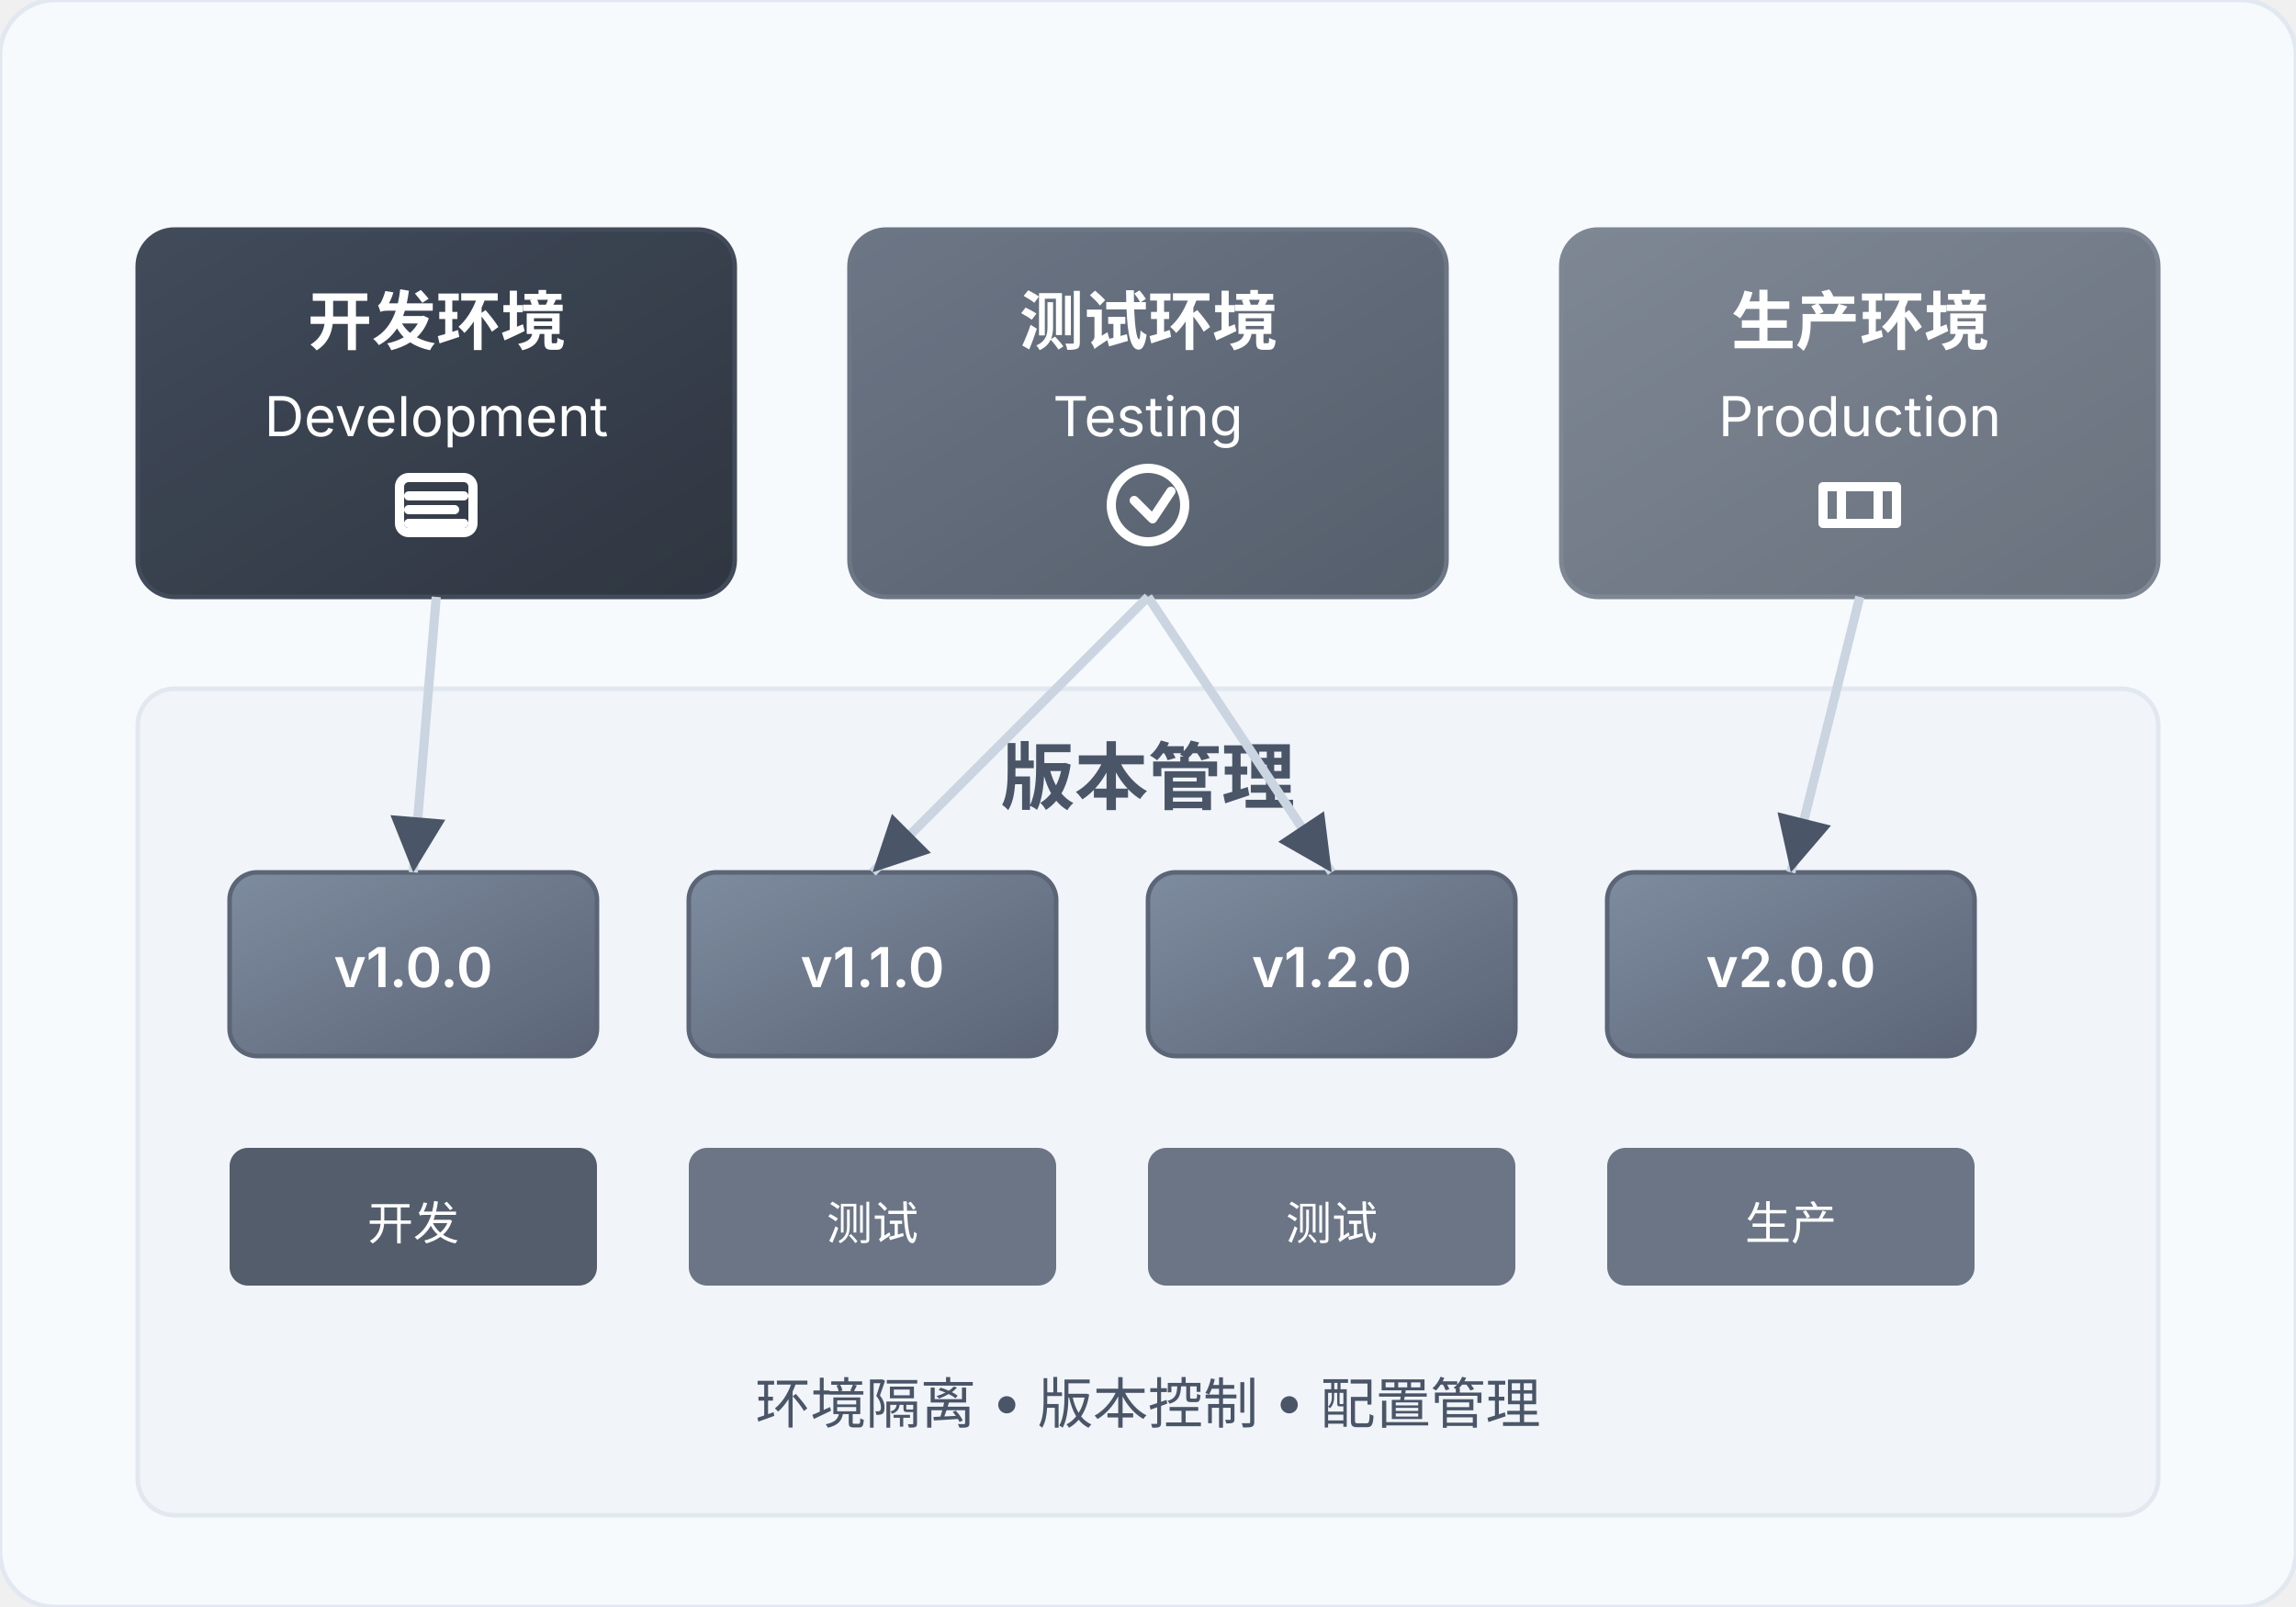
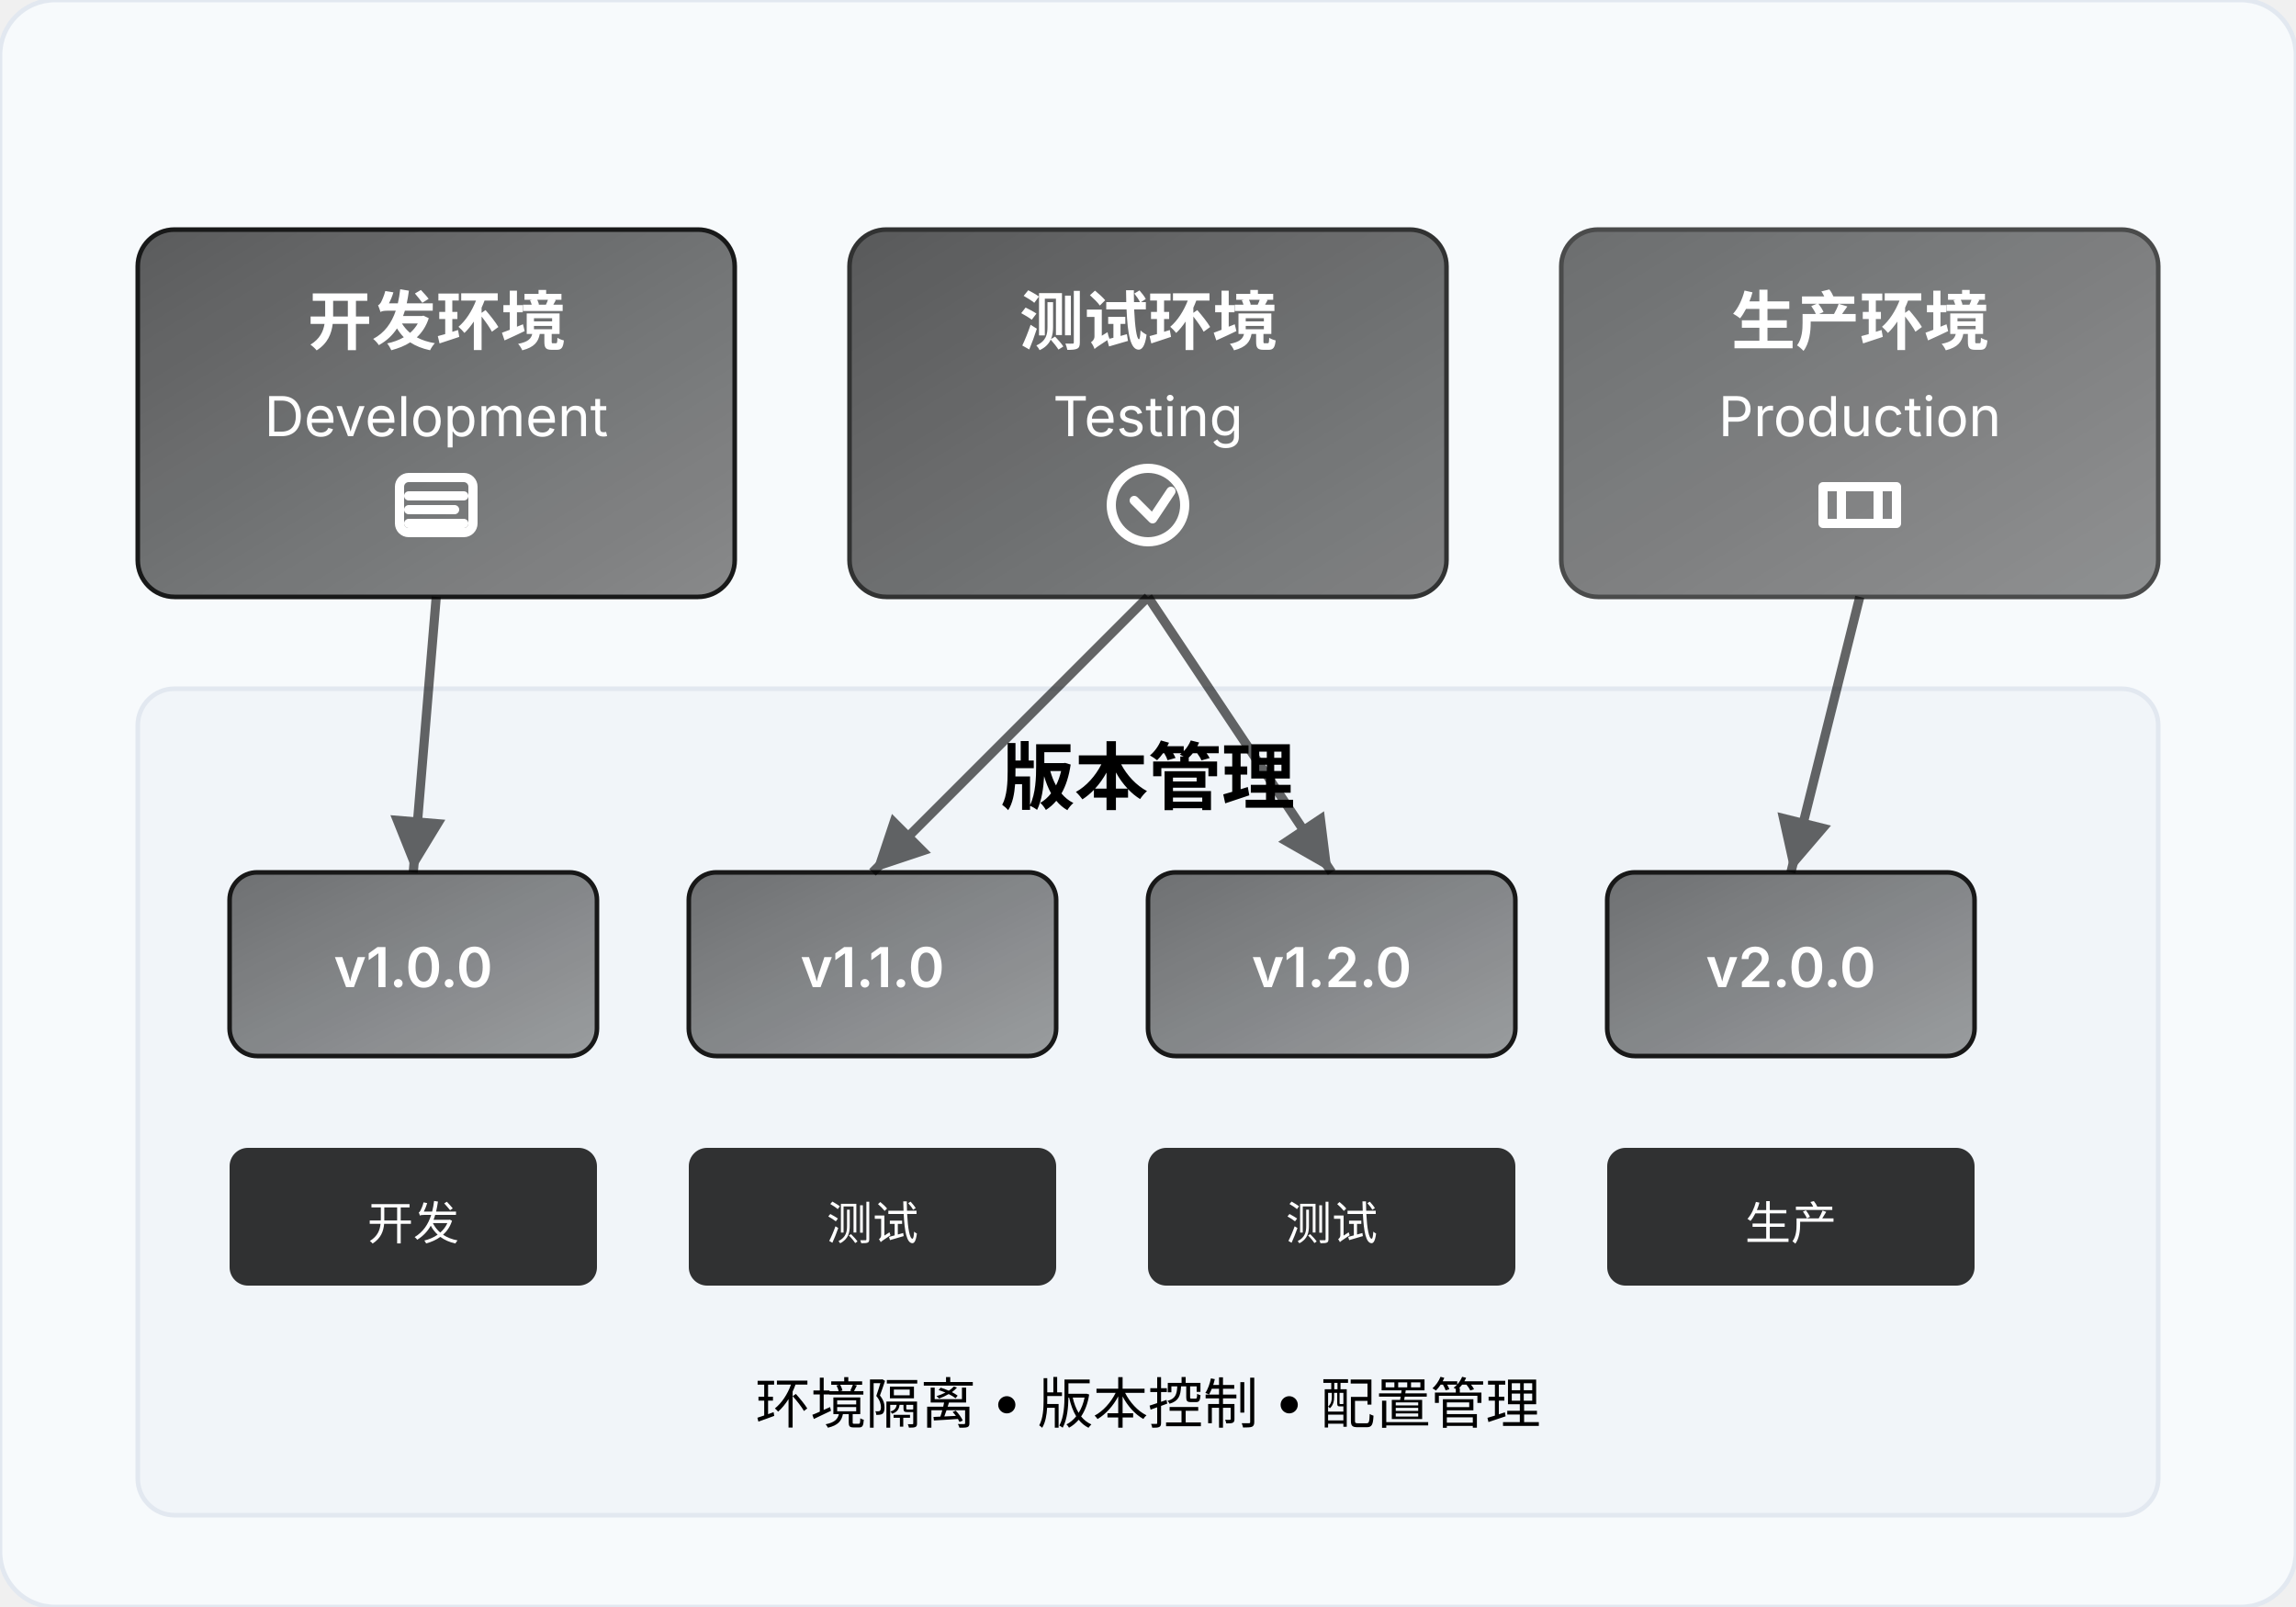
<svg xmlns="http://www.w3.org/2000/svg" width="500" height="350" viewBox="0 0 500 350">
  <defs>
    <linearGradient id="primaryGradient" x1="0%" y1="0%" x2="100%" y2="100%">
-       <stop offset="0%" style="stop-color:#4a5568;stop-opacity:1" />
-       <stop offset="100%" style="stop-color:#2d3748;stop-opacity:1" />
+       <stop offset="0%" style="stop-color:currentColor;stop-opacity:0.8" />
+       <stop offset="100%" style="stop-color:currentColor;stop-opacity:0.6" />
    </linearGradient>
    <linearGradient id="secondaryGradient" x1="0%" y1="0%" x2="100%" y2="100%">
-       <stop offset="0%" style="stop-color:#718096;stop-opacity:1" />
-       <stop offset="100%" style="stop-color:#4a5568;stop-opacity:1" />
+       <stop offset="0%" style="stop-color:currentColor;stop-opacity:0.6" />
+       <stop offset="100%" style="stop-color:currentColor;stop-opacity:0.4" />
    </linearGradient>
    <linearGradient id="successGradient" x1="0%" y1="0%" x2="100%" y2="100%">
-       <stop offset="0%" style="stop-color:#2d3748;stop-opacity:1" />
-       <stop offset="100%" style="stop-color:#1a202c;stop-opacity:1" />
+       <stop offset="0%" style="stop-color:currentColor;stop-opacity:0.7" />
+       <stop offset="100%" style="stop-color:currentColor;stop-opacity:0.5" />
    </linearGradient>
    <linearGradient id="warningGradient" x1="0%" y1="0%" x2="100%" y2="100%">
-       <stop offset="0%" style="stop-color:#4a5568;stop-opacity:1" />
-       <stop offset="100%" style="stop-color:#2d3748;stop-opacity:1" />
+       <stop offset="0%" style="stop-color:currentColor;stop-opacity:0.8" />
+       <stop offset="100%" style="stop-color:currentColor;stop-opacity:0.6" />
    </linearGradient>
    <marker id="flowArrow" markerWidth="8" markerHeight="8" refX="6" refY="3" orient="auto">
-       <path d="M0,0 L0,6 L6,3 z" fill="#4a5568" />
+       <path d="M0,0 L0,6 L6,3 z" fill="currentColor" />
    </marker>
  </defs>
  <rect width="500" height="350" fill="#f7fafc" rx="12" stroke="#e2e8f0" stroke-width="1" />
  <g transform="translate(95, 90)">
-     <rect x="-65" y="-40" width="130" height="80" fill="url(#successGradient)" opacity="0.9" rx="8" stroke="#2d3748" stroke-width="1">
+     <rect x="-65" y="-40" width="130" height="80" fill="url(#successGradient)" opacity="0.9" rx="8" stroke="currentColor" stroke-width="1">
      <animate attributeName="opacity" values="0.9;1;0.9" dur="3s" repeatCount="indefinite" />
    </rect>
    <text x="0" y="-15" text-anchor="middle" fill="white" font-size="14" font-weight="600" font-family="system-ui, -apple-system, sans-serif">开发环境</text>
    <text x="0" y="5" text-anchor="middle" fill="white" font-size="12" font-family="system-ui, -apple-system, sans-serif">Development</text>
    <g transform="translate(0, 20)" stroke="white" stroke-width="2" fill="none" stroke-linecap="round" stroke-linejoin="round">
      <rect x="-8" y="-6" width="16" height="12" rx="2" />
      <line x1="-6" y1="-2" x2="6" y2="-2" />
      <line x1="-6" y1="1" x2="4" y2="1" />
      <line x1="-6" y1="4" x2="6" y2="4" />
    </g>
  </g>
  <g transform="translate(250, 90)">
-     <rect x="-65" y="-40" width="130" height="80" fill="url(#warningGradient)" opacity="0.8" rx="8" stroke="#4a5568" stroke-width="1">
+     <rect x="-65" y="-40" width="130" height="80" fill="url(#warningGradient)" opacity="0.8" rx="8" stroke="currentColor" stroke-width="1">
      <animate attributeName="opacity" values="0.8;1;0.8" dur="3s" repeatCount="indefinite" begin="0.5s" />
    </rect>
    <text x="0" y="-15" text-anchor="middle" fill="white" font-size="14" font-weight="600" font-family="system-ui, -apple-system, sans-serif">测试环境</text>
    <text x="0" y="5" text-anchor="middle" fill="white" font-size="12" font-family="system-ui, -apple-system, sans-serif">Testing</text>
    <g transform="translate(0, 20)" stroke="white" stroke-width="2" fill="none" stroke-linecap="round" stroke-linejoin="round">
      <circle cx="0" cy="0" r="8" />
      <path d="M-3,-1 L1,3 L5,-3" />
    </g>
  </g>
  <g transform="translate(405, 90)">
-     <rect x="-65" y="-40" width="130" height="80" fill="url(#primaryGradient)" opacity="0.7" rx="8" stroke="#4a5568" stroke-width="1">
+     <rect x="-65" y="-40" width="130" height="80" fill="url(#primaryGradient)" opacity="0.7" rx="8" stroke="currentColor" stroke-width="1">
      <animate attributeName="opacity" values="0.7;0.9;0.7" dur="3s" repeatCount="indefinite" begin="1s" />
    </rect>
    <text x="0" y="-15" text-anchor="middle" fill="white" font-size="14" font-weight="600" font-family="system-ui, -apple-system, sans-serif">生产环境</text>
    <text x="0" y="5" text-anchor="middle" fill="white" font-size="12" font-family="system-ui, -apple-system, sans-serif">Production</text>
    <g transform="translate(0, 20)" stroke="white" stroke-width="2" fill="none" stroke-linecap="round" stroke-linejoin="round">
      <path d="M-8,-4 L8,-4 L8,4 L-8,4 Z" />
      <line x1="-4" y1="-4" x2="-4" y2="4" />
      <line x1="4" y1="-4" x2="4" y2="4" />
    </g>
  </g>
  <rect x="30" y="150" width="440" height="180" fill="#f1f5f9" rx="8" stroke="#e2e8f0" stroke-width="1" />
-   <text x="250" y="175" text-anchor="middle" fill="#4a5568" font-size="16" font-weight="600" font-family="system-ui, -apple-system, sans-serif">版本管理</text>
+   <text x="250" y="175" text-anchor="middle" fill="currentColor" font-size="16" font-weight="600" font-family="system-ui, -apple-system, sans-serif">版本管理</text>
  <g transform="translate(90, 210)">
-     <rect x="-40" y="-20" width="80" height="40" fill="url(#secondaryGradient)" opacity="0.9" rx="6" stroke="#4a5568" stroke-width="1">
+     <rect x="-40" y="-20" width="80" height="40" fill="url(#secondaryGradient)" opacity="0.9" rx="6" stroke="currentColor" stroke-width="1">
      <animate attributeName="opacity" values="0.9;1;0.9" dur="3s" repeatCount="indefinite" />
    </rect>
    <text x="0" y="5" text-anchor="middle" fill="white" font-size="12" font-weight="600" font-family="system-ui, -apple-system, sans-serif">v1.0.0</text>
  </g>
  <g transform="translate(190, 210)">
-     <rect x="-40" y="-20" width="80" height="40" fill="url(#secondaryGradient)" opacity="0.9" rx="6" stroke="#4a5568" stroke-width="1">
+     <rect x="-40" y="-20" width="80" height="40" fill="url(#secondaryGradient)" opacity="0.9" rx="6" stroke="currentColor" stroke-width="1">
      <animate attributeName="opacity" values="0.9;1;0.9" dur="3s" repeatCount="indefinite" begin="0.5s" />
    </rect>
    <text x="0" y="5" text-anchor="middle" fill="white" font-size="12" font-weight="600" font-family="system-ui, -apple-system, sans-serif">v1.1.0</text>
  </g>
  <g transform="translate(290, 210)">
-     <rect x="-40" y="-20" width="80" height="40" fill="url(#secondaryGradient)" opacity="0.9" rx="6" stroke="#4a5568" stroke-width="1">
+     <rect x="-40" y="-20" width="80" height="40" fill="url(#secondaryGradient)" opacity="0.9" rx="6" stroke="currentColor" stroke-width="1">
      <animate attributeName="opacity" values="0.9;1;0.9" dur="3s" repeatCount="indefinite" begin="1s" />
    </rect>
    <text x="0" y="5" text-anchor="middle" fill="white" font-size="12" font-weight="600" font-family="system-ui, -apple-system, sans-serif">v1.2.0</text>
  </g>
  <g transform="translate(390, 210)">
-     <rect x="-40" y="-20" width="80" height="40" fill="url(#secondaryGradient)" opacity="0.9" rx="6" stroke="#4a5568" stroke-width="1">
+     <rect x="-40" y="-20" width="80" height="40" fill="url(#secondaryGradient)" opacity="0.9" rx="6" stroke="currentColor" stroke-width="1">
      <animate attributeName="opacity" values="0.9;1;0.9" dur="3s" repeatCount="indefinite" begin="1.5s" />
    </rect>
    <text x="0" y="5" text-anchor="middle" fill="white" font-size="12" font-weight="600" font-family="system-ui, -apple-system, sans-serif">v2.0.0</text>
  </g>
  <g transform="translate(90, 265)">
-     <rect x="-40" y="-15" width="80" height="30" fill="#2d3748" opacity="0.8" rx="4" />
+     <rect x="-40" y="-15" width="80" height="30" fill="currentColor" opacity="0.8" rx="4" />
    <text x="0" y="5" text-anchor="middle" fill="white" font-size="10" font-weight="500" font-family="system-ui, -apple-system, sans-serif">开发</text>
  </g>
  <g transform="translate(190, 265)">
-     <rect x="-40" y="-15" width="80" height="30" fill="#4a5568" opacity="0.8" rx="4" />
+     <rect x="-40" y="-15" width="80" height="30" fill="currentColor" opacity="0.8" rx="4" />
    <text x="0" y="5" text-anchor="middle" fill="white" font-size="10" font-weight="500" font-family="system-ui, -apple-system, sans-serif">测试</text>
  </g>
  <g transform="translate(290, 265)">
-     <rect x="-40" y="-15" width="80" height="30" fill="#4a5568" opacity="0.8" rx="4" />
+     <rect x="-40" y="-15" width="80" height="30" fill="currentColor" opacity="0.8" rx="4" />
    <text x="0" y="5" text-anchor="middle" fill="white" font-size="10" font-weight="500" font-family="system-ui, -apple-system, sans-serif">测试</text>
  </g>
  <g transform="translate(390, 265)">
-     <rect x="-40" y="-15" width="80" height="30" fill="#4a5568" opacity="0.8" rx="4" />
+     <rect x="-40" y="-15" width="80" height="30" fill="currentColor" opacity="0.8" rx="4" />
    <text x="0" y="5" text-anchor="middle" fill="white" font-size="10" font-weight="500" font-family="system-ui, -apple-system, sans-serif">生产</text>
  </g>
-   <g stroke="#cbd5e1" stroke-width="2" fill="none" marker-end="url(#flowArrow)">
+   <g stroke="currentColor" stroke-width="2" fill="none" marker-end="url(#flowArrow)" opacity="0.6">
    <line x1="95" y1="130" x2="90" y2="190">
      <animate attributeName="stroke-dasharray" values="0,50;25,50" dur="2s" repeatCount="indefinite" />
    </line>
    <line x1="250" y1="130" x2="190" y2="190">
      <animate attributeName="stroke-dasharray" values="0,50;25,50" dur="2s" repeatCount="indefinite" begin="0.5s" />
    </line>
    <line x1="250" y1="130" x2="290" y2="190">
      <animate attributeName="stroke-dasharray" values="0,50;25,50" dur="2s" repeatCount="indefinite" begin="1s" />
    </line>
    <line x1="405" y1="130" x2="390" y2="190">
      <animate attributeName="stroke-dasharray" values="0,50;25,50" dur="2s" repeatCount="indefinite" begin="1.5s" />
    </line>
  </g>
-   <text x="250" y="310" text-anchor="middle" fill="#4a5568" font-size="12" font-family="system-ui, -apple-system, sans-serif">环境隔离 • 版本控制 • 配置管理</text>
+   <text x="250" y="310" text-anchor="middle" fill="currentColor" font-size="12" font-family="system-ui, -apple-system, sans-serif">环境隔离 • 版本控制 • 配置管理</text>
</svg>
